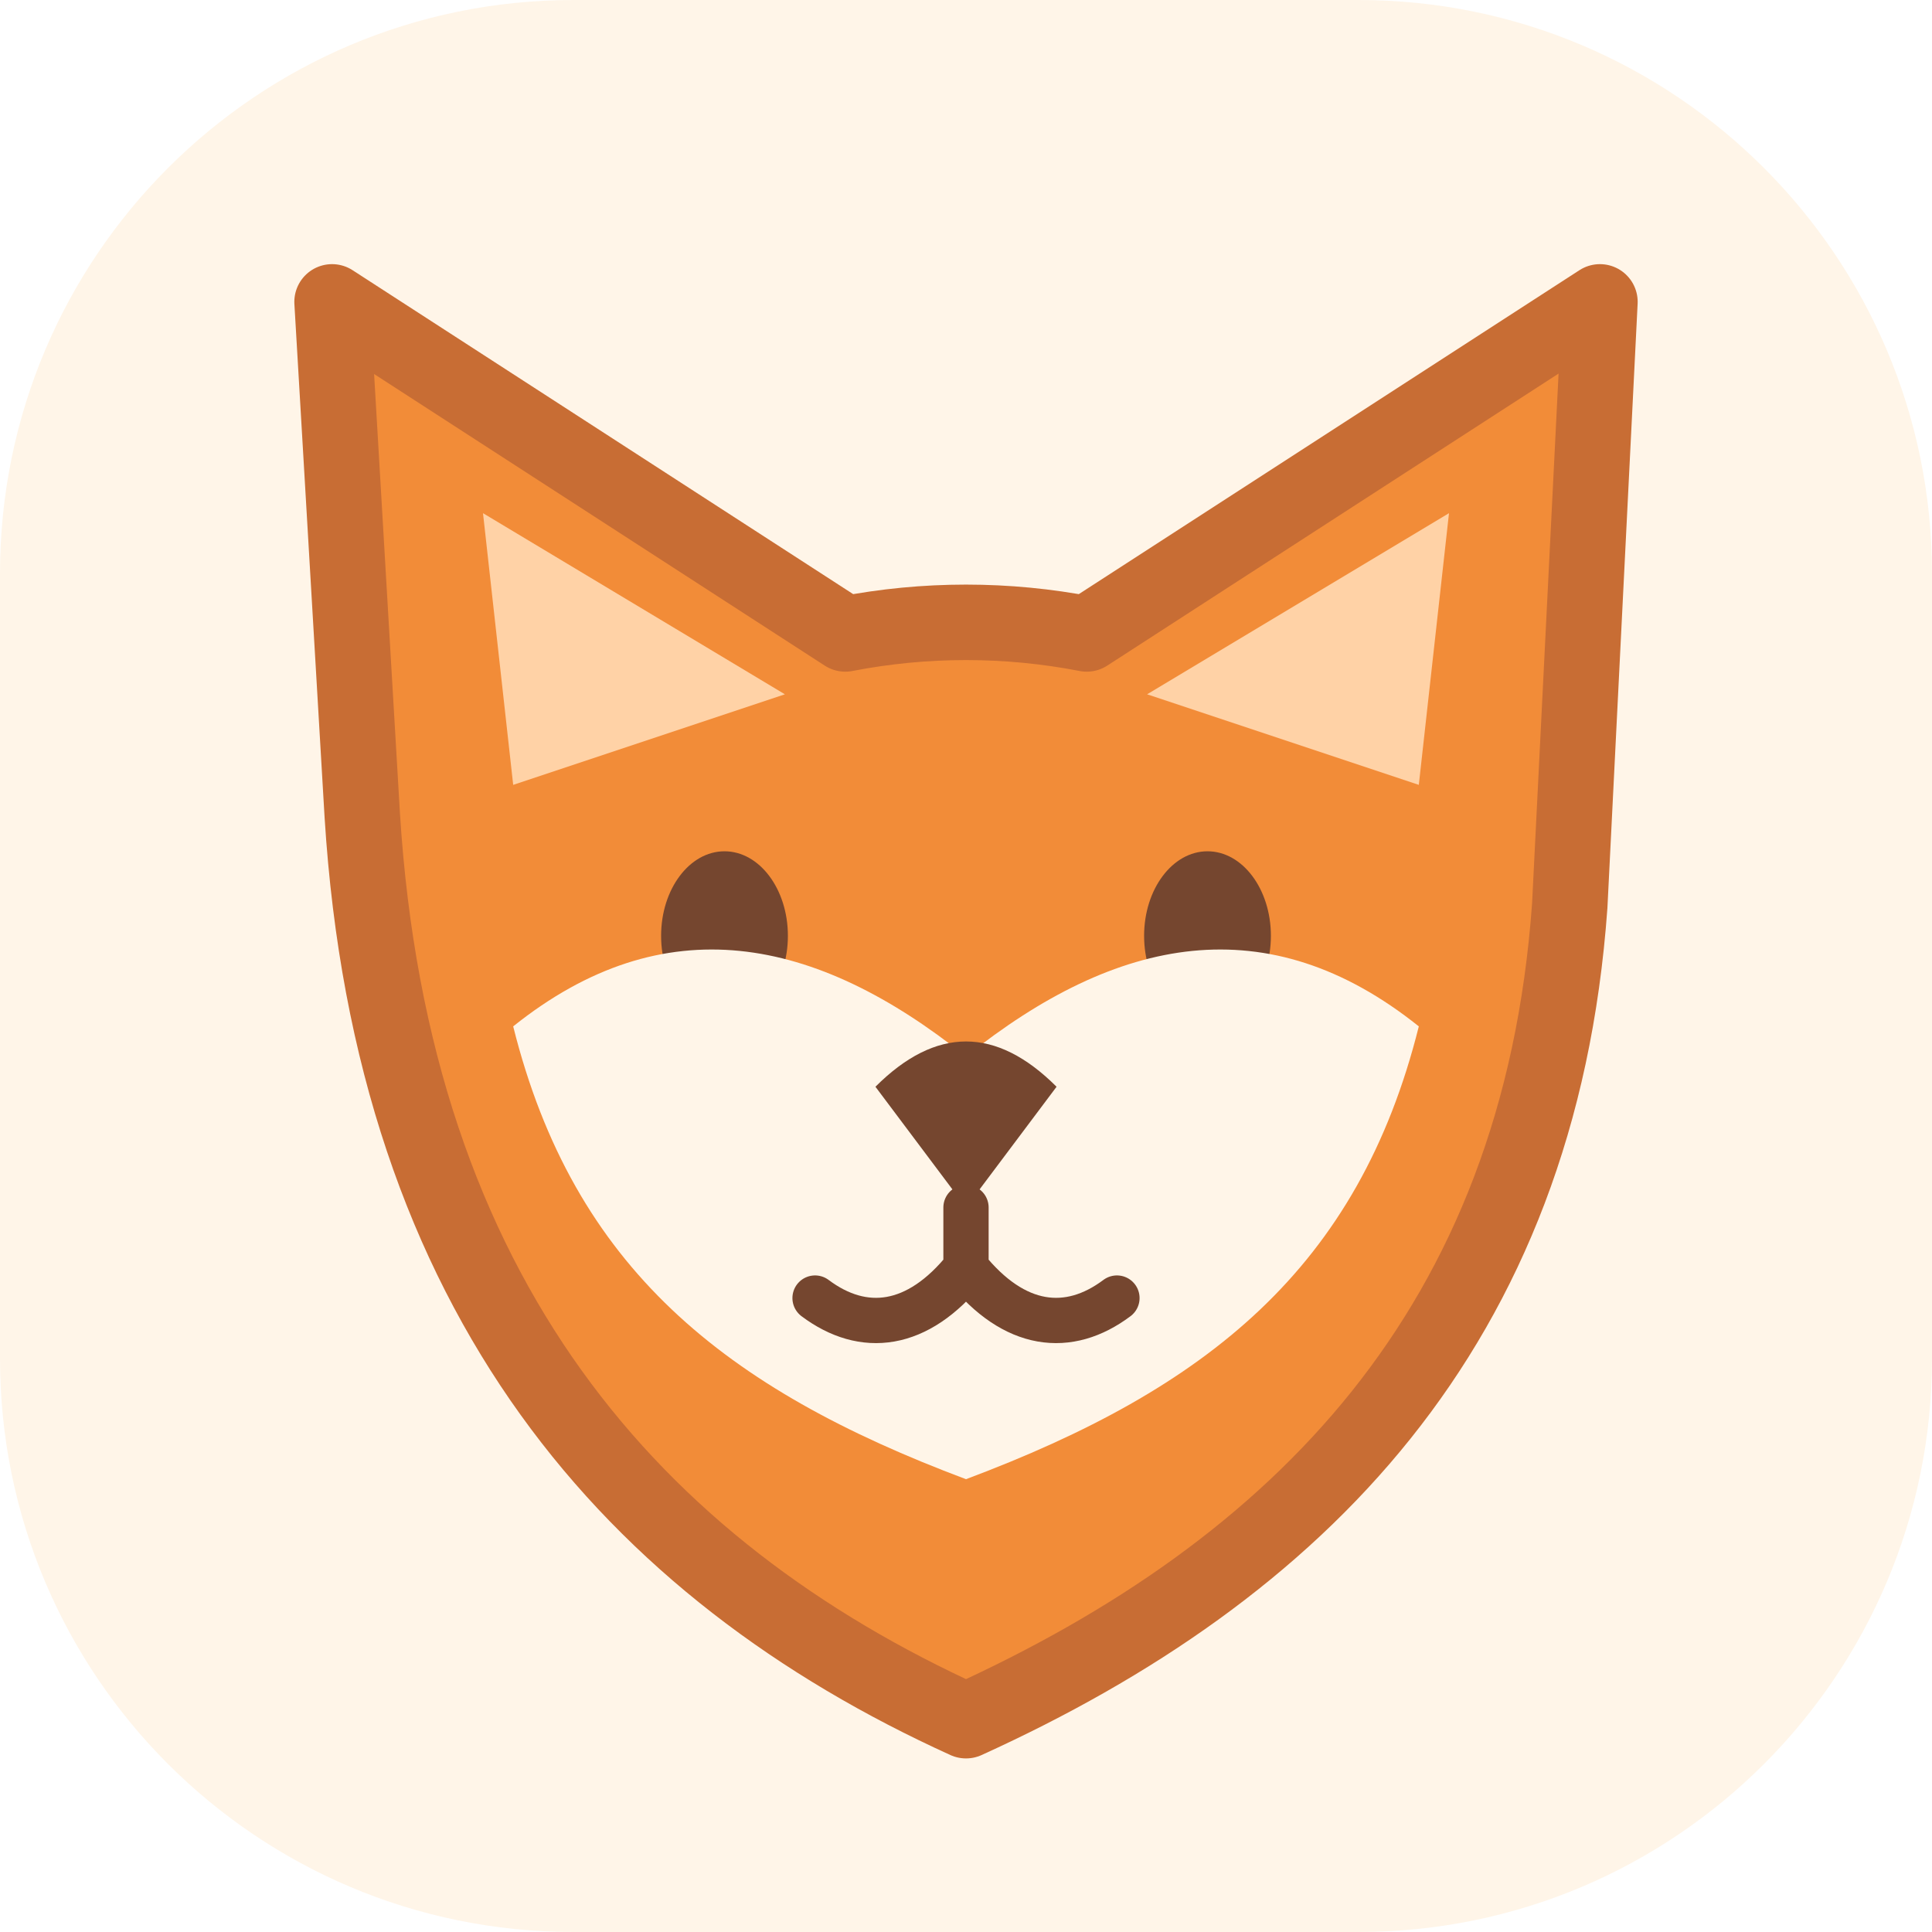
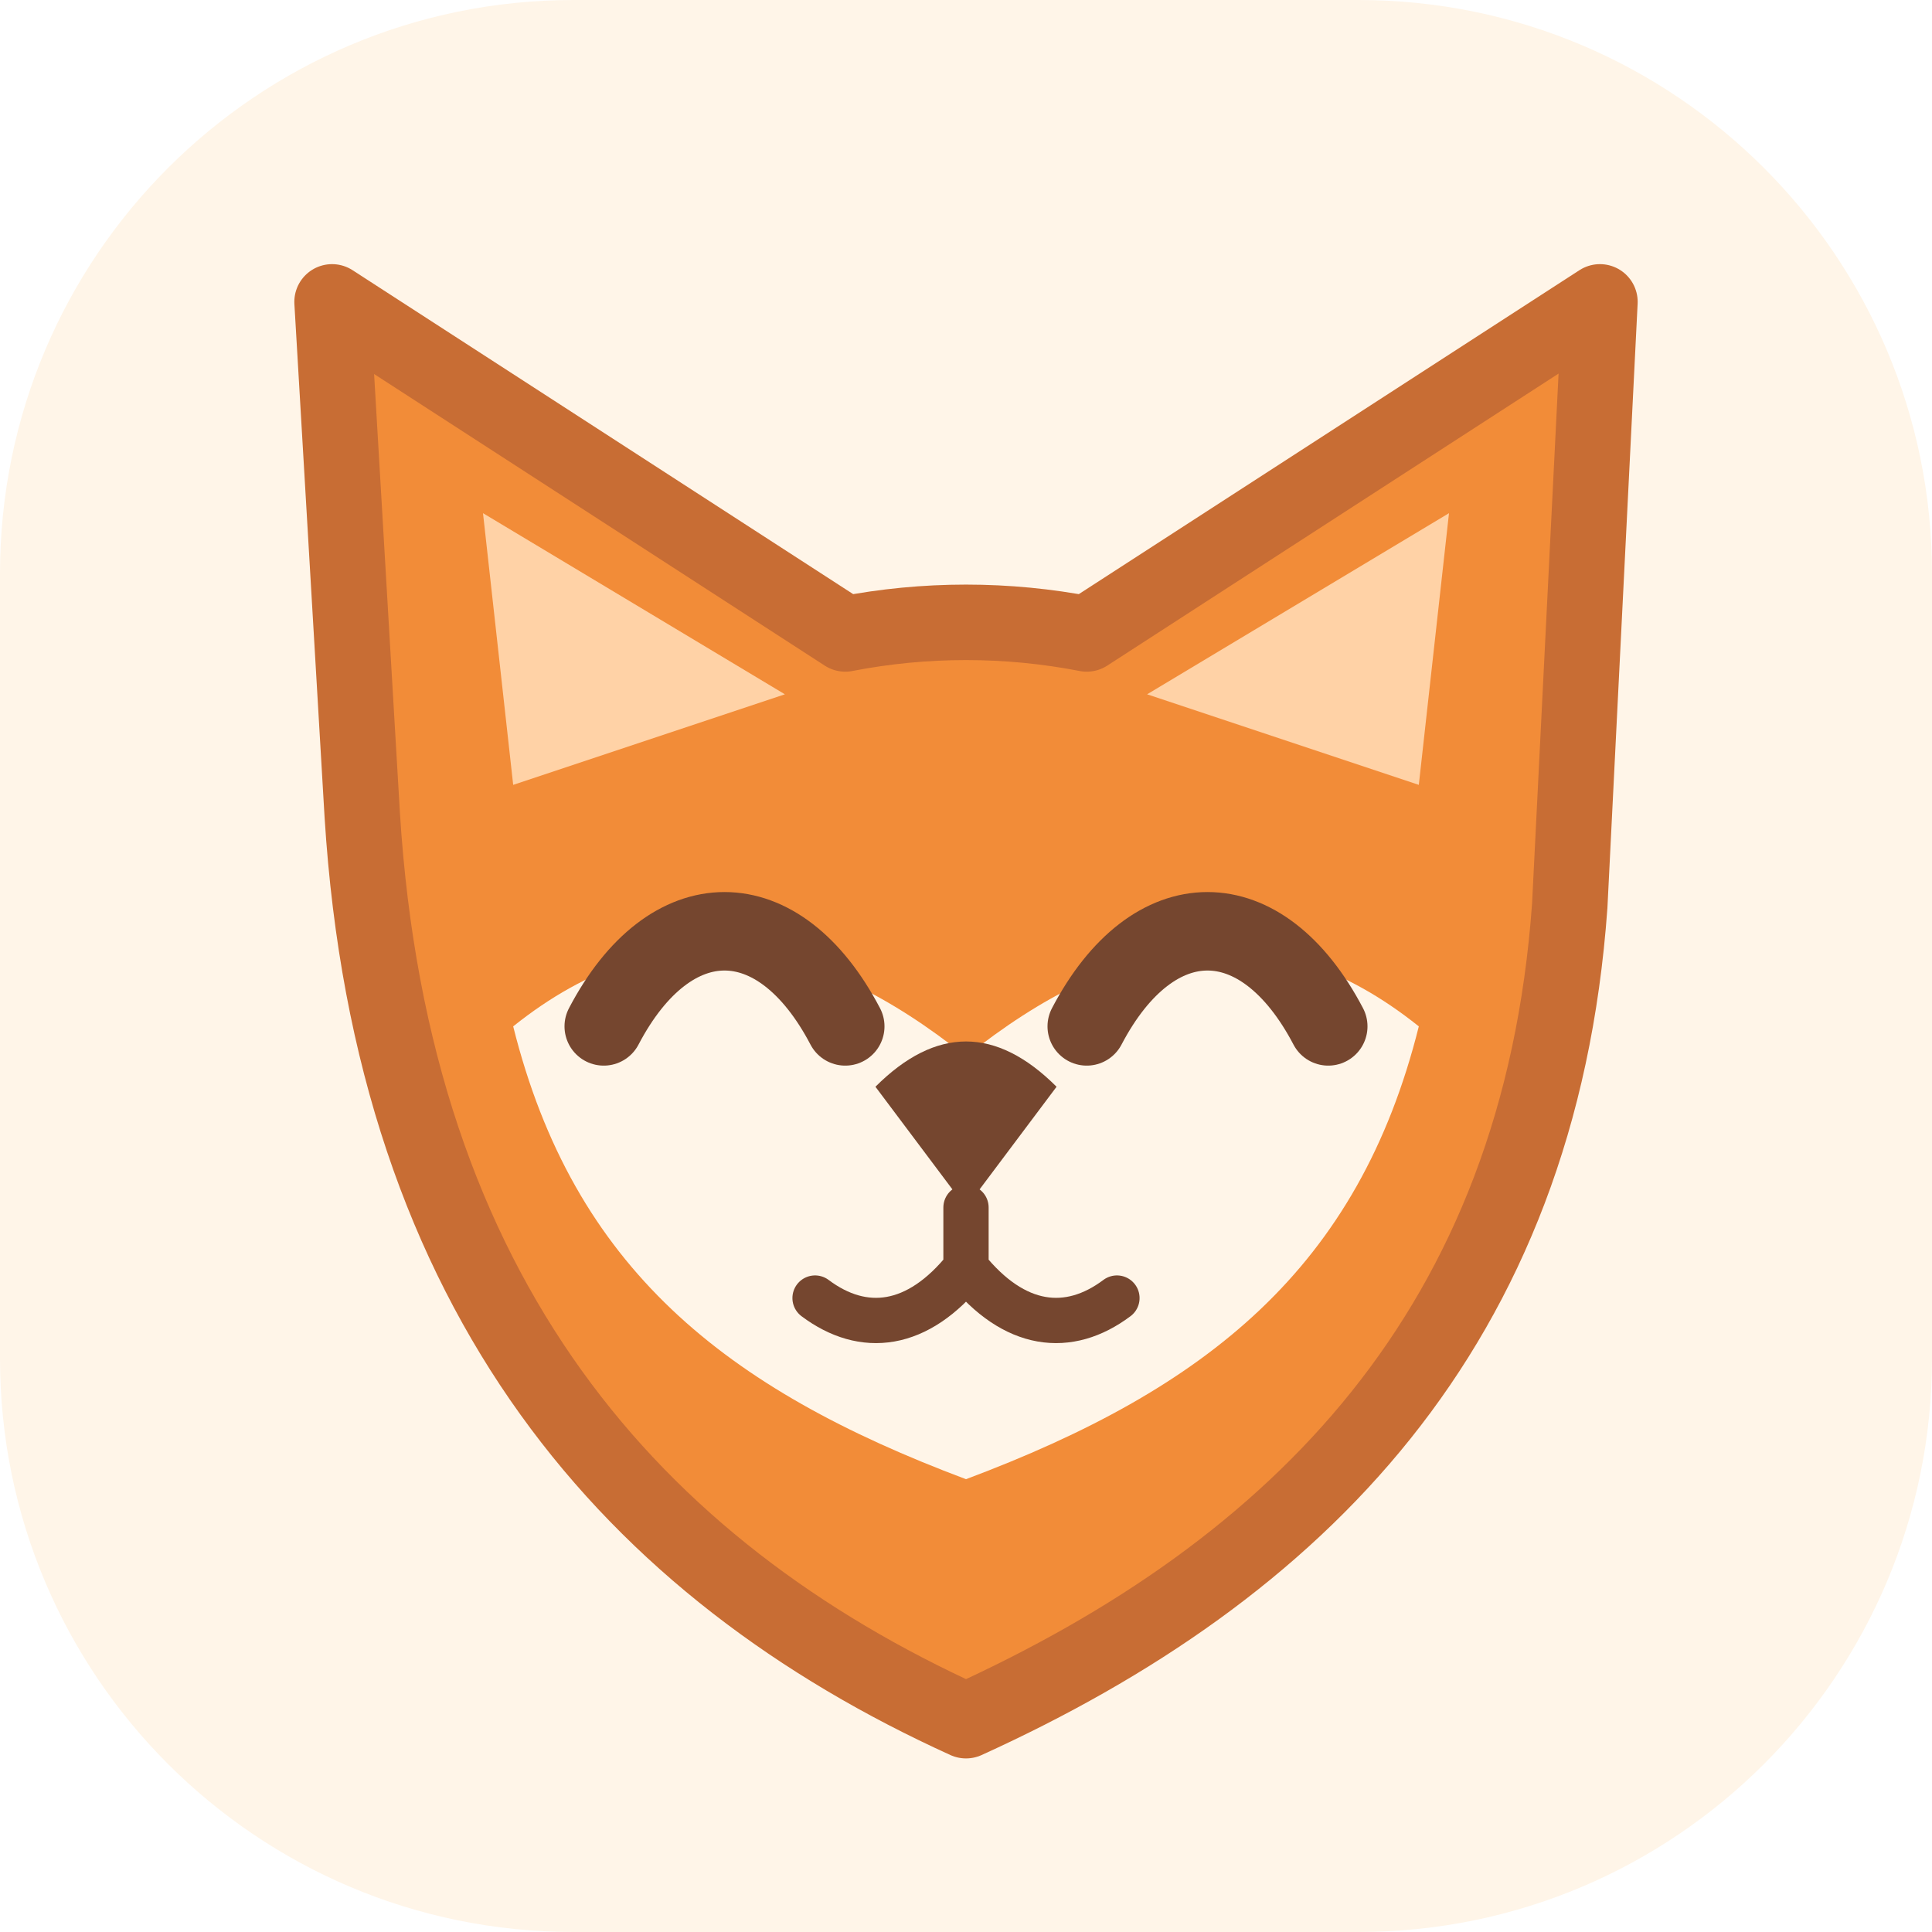
<svg xmlns="http://www.w3.org/2000/svg" viewBox="0 0 64 64">
  <rect width="64" height="64" rx="19" fill="#fff5e8" />
  <path d="M12 27 11 10l17 11a21 21 0 0 1 8 0l17-11-1 20c-1 14-9 22-20 27C21 52 13 43 12 27Z" fill="#f28c38" stroke="#c86d34" stroke-width="2.5" stroke-linejoin="round" />
  <path d="m16 17 10 6-9 3zm32 0-10 6 9 3z" fill="#ffd2a6" />
-   <ellipse cx="24" cy="31" rx="2.1" ry="2.8" fill="#75462f" />
-   <ellipse cx="40" cy="31" rx="2.1" ry="2.8" fill="#75462f" />
  <path d="M17 34c5-4 10-3 15 1 5-4 10-5 15-1-2 8-7 12-15 15-8-3-13-7-15-15Z" fill="#fff5e8" />
+   <path d="M20 34c2.2-4.2 5.8-4.2 8 0m8 0c2.2-4.2 5.8-4.2 8 0" fill="none" stroke="#75462f" stroke-width="2.6" stroke-linecap="round" />
  <path d="M29 36q3-3 6 0l-3 4z" fill="#75462f" />
  <path d="M32 40v2c-1.6 2-3.4 2.2-5 1m5-1c1.6 2 3.4 2.2 5 1" fill="none" stroke="#75462f" stroke-width="1.5" stroke-linecap="round" stroke-linejoin="round" />
</svg>
